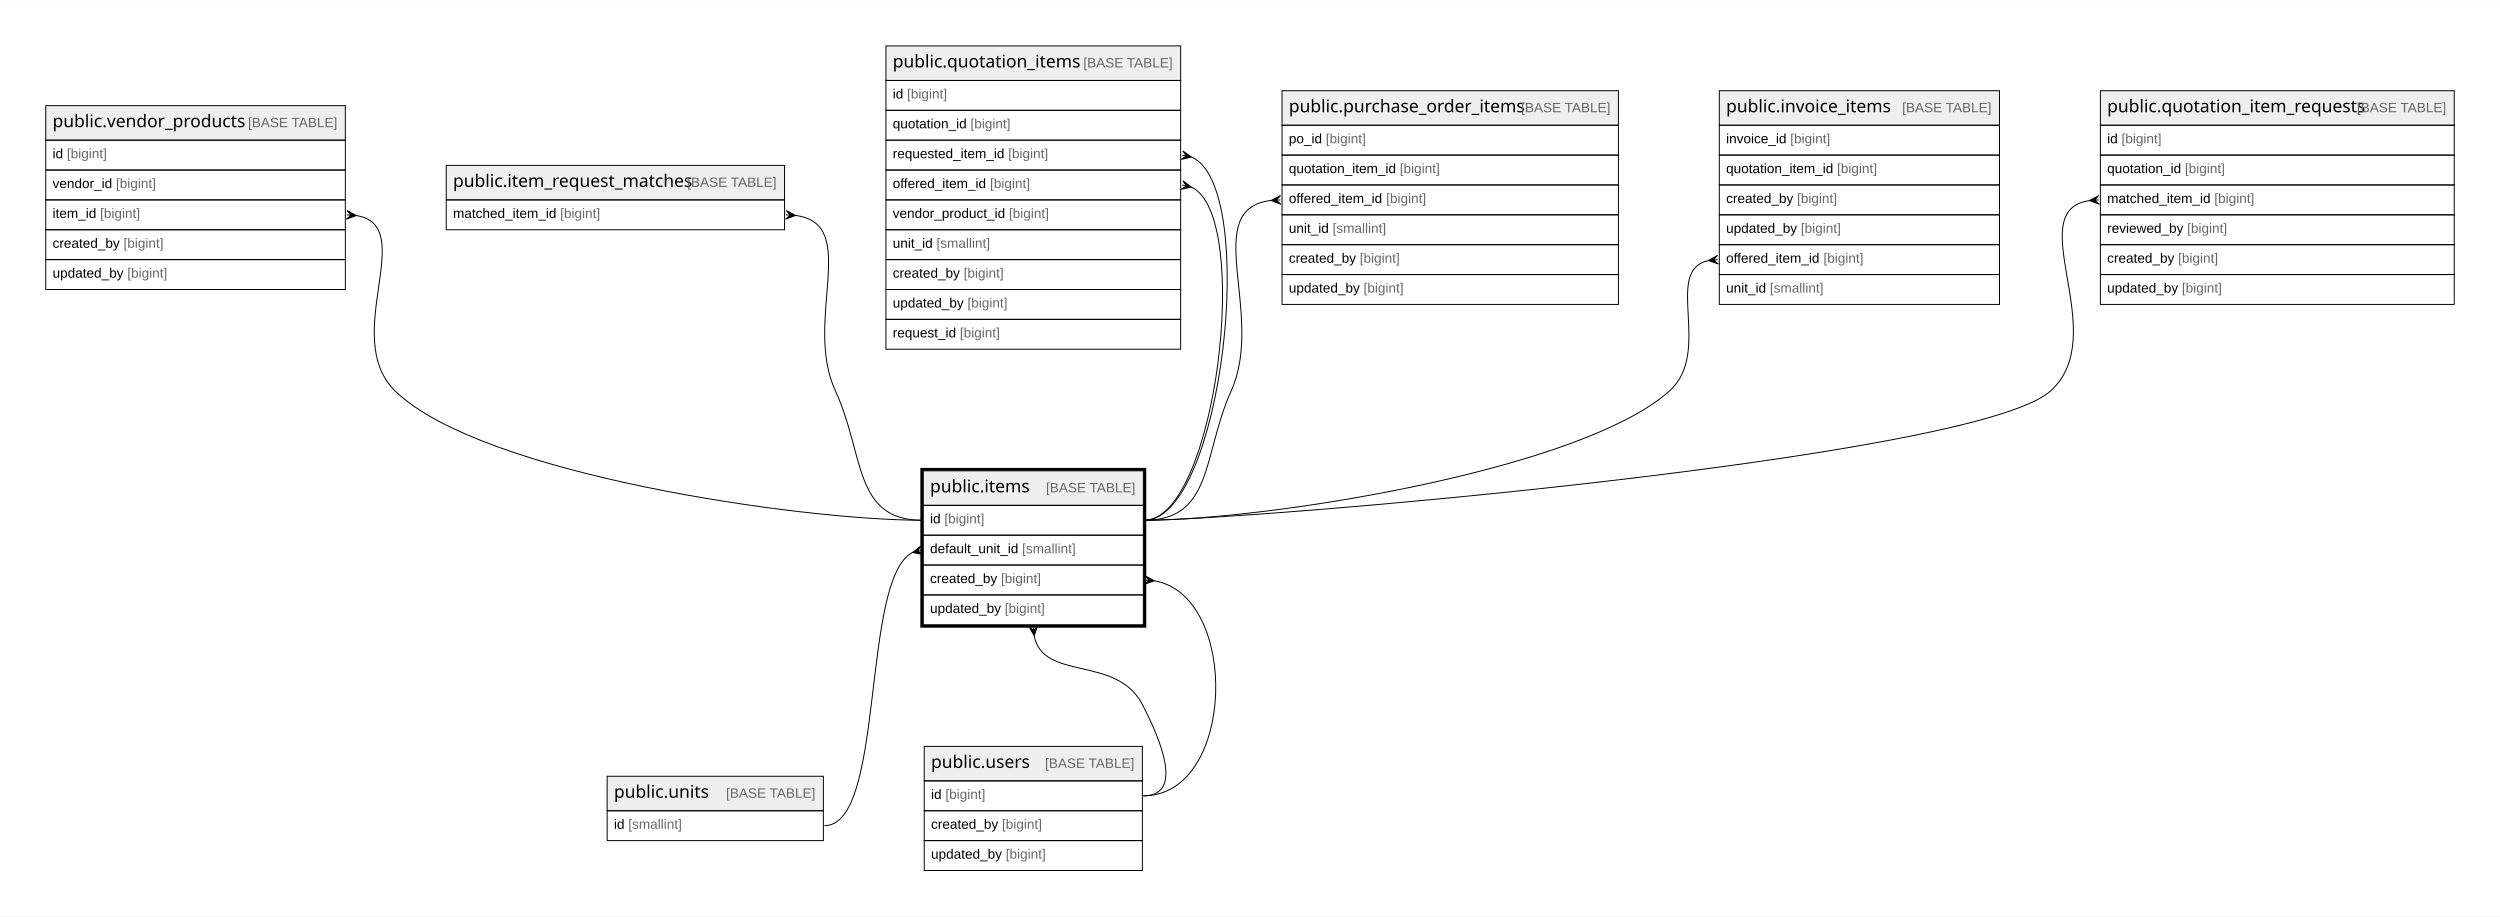
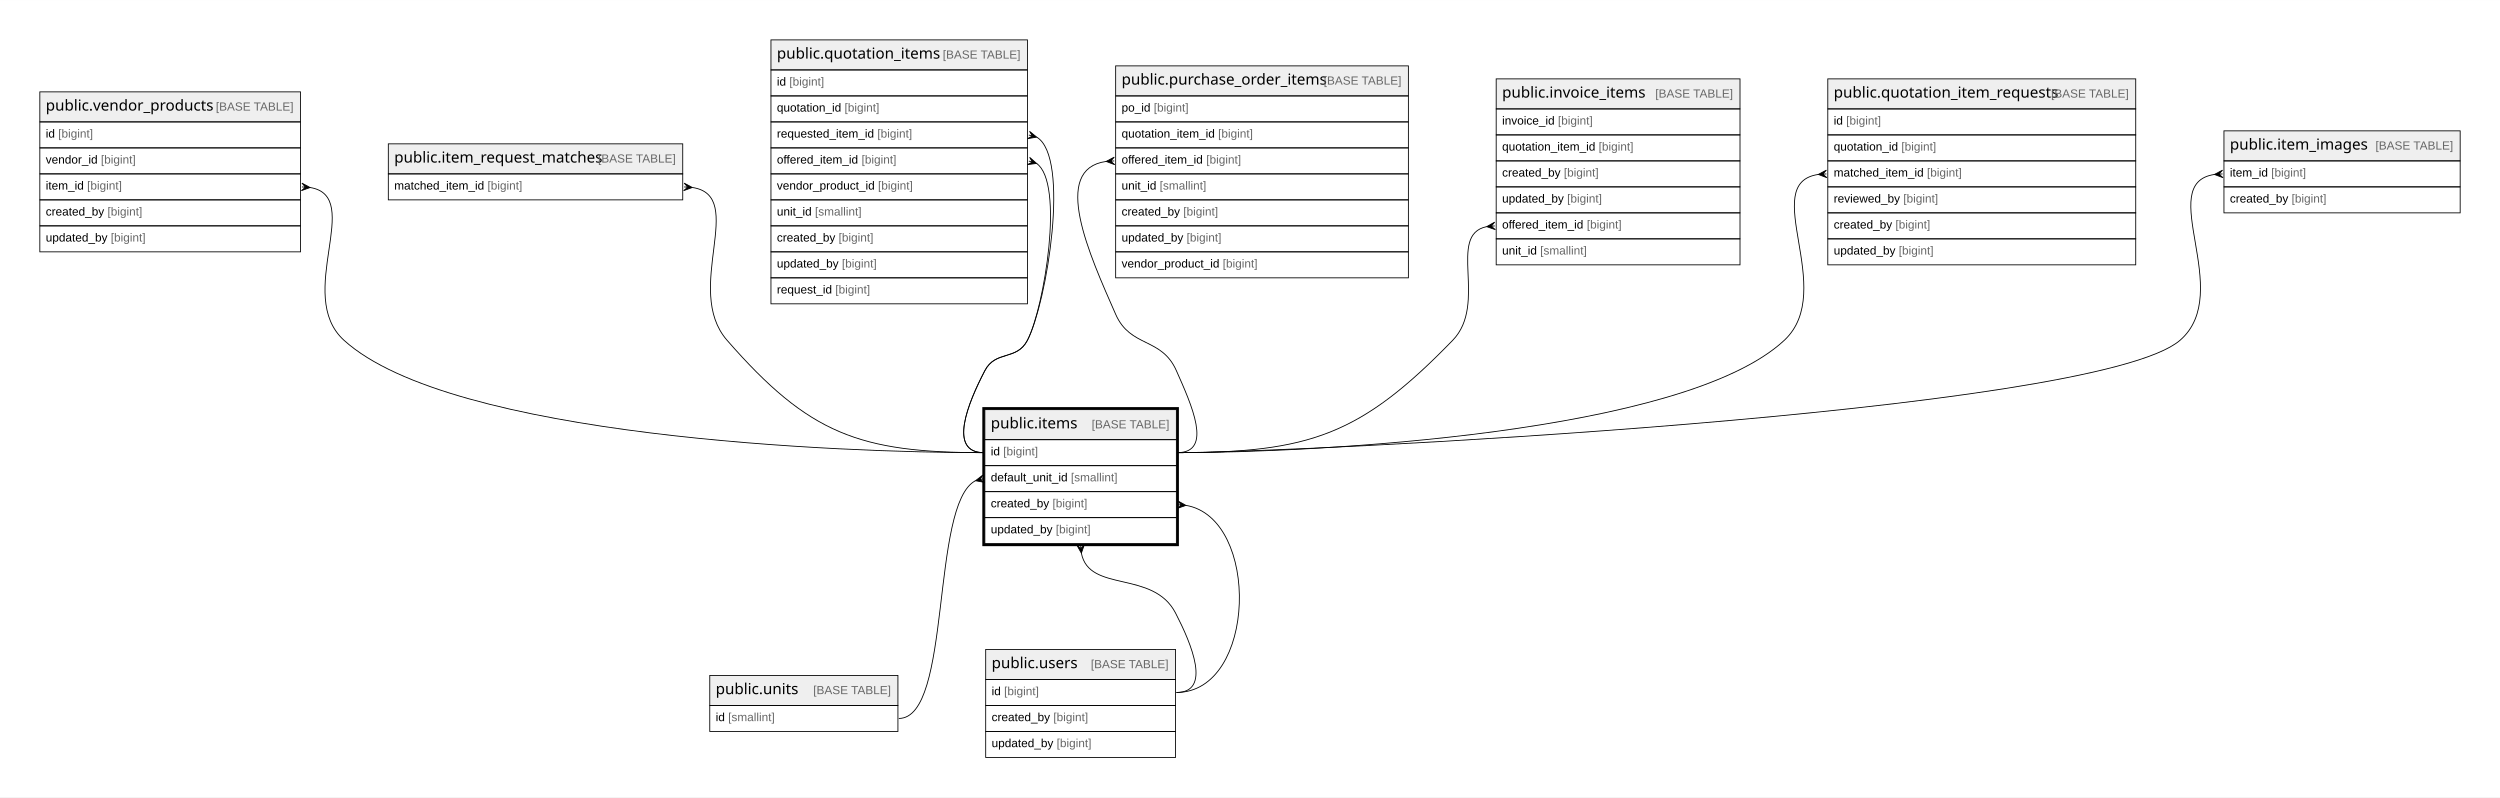
- <svg xmlns="http://www.w3.org/2000/svg" width="2578pt" height="945pt" viewBox="0.00 0.00 2578.35 944.80">
+ <svg xmlns="http://www.w3.org/2000/svg" width="2963pt" height="945pt" viewBox="0.00 0.00 2962.86 944.80">
  <g id="graph0" class="graph" transform="scale(1 1) rotate(0) translate(4 940.8)">
-     <polygon fill="white" stroke="none" points="-4,4 -4,-940.8 2574.35,-940.8 2574.35,4 -4,4" />
+     <polygon fill="white" stroke="none" points="-4,4 -4,-940.8 2958.86,-940.8 2958.86,4 -4,4" />
    <g id="node1" class="node">
-       <polygon fill="#efefef" stroke="none" points="948.19,-419.8 948.19,-455.4 1175.17,-455.4 1175.17,-419.8 948.19,-419.8" />
-       <polygon fill="none" stroke="black" points="948.19,-419.8 948.19,-455.4 1175.17,-455.4 1175.17,-419.8 948.19,-419.8" />
-       <text text-anchor="start" x="955.19" y="-433.2" font-family="Arial Bold" font-size="18.00">public.items</text>
-       <text text-anchor="start" x="1043.68" y="-433.2" font-family="Arial" font-size="14.00">    </text>
-       <text text-anchor="start" x="1074.79" y="-433.2" font-family="Arial" font-size="14.00" fill="#666666">[BASE TABLE]</text>
-       <polygon fill="none" stroke="black" points="948.19,-389 948.19,-419.8 1175.17,-419.8 1175.17,-389 948.19,-389" />
-       <text text-anchor="start" x="955.19" y="-401.2" font-family="Arial" font-size="14.00">id </text>
-       <text text-anchor="start" x="969.97" y="-401.2" font-family="Arial" font-size="14.00" fill="#666666">[bigint]</text>
-       <polygon fill="none" stroke="black" points="948.19,-358.2 948.19,-389 1175.17,-389 1175.17,-358.2 948.19,-358.2" />
-       <text text-anchor="start" x="955.19" y="-370.4" font-family="Arial" font-size="14.00">default_unit_id </text>
-       <text text-anchor="start" x="1050.15" y="-370.4" font-family="Arial" font-size="14.00" fill="#666666">[smallint]</text>
-       <polygon fill="none" stroke="black" points="948.19,-327.4 948.19,-358.2 1175.17,-358.2 1175.17,-327.4 948.19,-327.4" />
-       <text text-anchor="start" x="955.19" y="-339.6" font-family="Arial" font-size="14.00">created_by </text>
-       <text text-anchor="start" x="1028.35" y="-339.6" font-family="Arial" font-size="14.00" fill="#666666">[bigint]</text>
-       <polygon fill="none" stroke="black" points="948.19,-296.6 948.19,-327.4 1175.17,-327.4 1175.17,-296.6 948.19,-296.6" />
-       <text text-anchor="start" x="955.19" y="-308.8" font-family="Arial" font-size="14.00">updated_by </text>
-       <text text-anchor="start" x="1032.26" y="-308.8" font-family="Arial" font-size="14.00" fill="#666666">[bigint]</text>
-       <polygon fill="none" stroke="black" stroke-width="3" points="946.69,-295.1 946.69,-456.9 1176.67,-456.9 1176.67,-295.1 946.69,-295.1" />
-     </g>
-     <g id="node8" class="node">
-       <polygon fill="#efefef" stroke="none" points="622.18,-104.8 622.18,-140.4 845.17,-140.4 845.17,-104.8 622.18,-104.8" />
-       <polygon fill="none" stroke="black" points="622.18,-104.8 622.18,-140.4 845.17,-140.4 845.17,-104.8 622.18,-104.8" />
-       <text text-anchor="start" x="629.18" y="-118.2" font-family="Arial Bold" font-size="18.00">public.units</text>
-       <text text-anchor="start" x="713.68" y="-118.2" font-family="Arial" font-size="14.00">    </text>
-       <text text-anchor="start" x="744.8" y="-118.2" font-family="Arial" font-size="14.00" fill="#666666">[BASE TABLE]</text>
-       <polygon fill="none" stroke="black" points="622.18,-74 622.18,-104.8 845.17,-104.8 845.17,-74 622.18,-74" />
-       <text text-anchor="start" x="629.18" y="-86.2" font-family="Arial" font-size="14.00">id </text>
-       <text text-anchor="start" x="643.97" y="-86.2" font-family="Arial" font-size="14.00" fill="#666666">[smallint]</text>
-     </g>
-     <g id="edge8" class="edge">
-       <path fill="none" stroke="black" d="M937.06,-371.14C883.48,-343.37 909.53,-89.4 846.17,-89.4" />
-       <polygon fill="black" stroke="black" points="937.14,-371.16 945.8,-377.89 942.33,-372.42 946.54,-373.44 946.54,-373.44 946.54,-373.44 942.33,-372.42 947.92,-369.15 937.14,-371.16" />
+       <polygon fill="#efefef" stroke="none" points="1163.19,-419.8 1163.19,-455.4 1390.17,-455.4 1390.17,-419.8 1163.19,-419.8" />
+       <polygon fill="none" stroke="black" points="1163.19,-419.8 1163.19,-455.4 1390.17,-455.4 1390.17,-419.8 1163.19,-419.8" />
+       <text text-anchor="start" x="1170.19" y="-433.2" font-family="Arial Bold" font-size="18.00">public.items</text>
+       <text text-anchor="start" x="1258.68" y="-433.2" font-family="Arial" font-size="14.00">    </text>
+       <text text-anchor="start" x="1289.79" y="-433.2" font-family="Arial" font-size="14.00" fill="#666666">[BASE TABLE]</text>
+       <polygon fill="none" stroke="black" points="1163.19,-389 1163.19,-419.8 1390.17,-419.8 1390.17,-389 1163.19,-389" />
+       <text text-anchor="start" x="1170.19" y="-401.2" font-family="Arial" font-size="14.00">id </text>
+       <text text-anchor="start" x="1184.97" y="-401.2" font-family="Arial" font-size="14.00" fill="#666666">[bigint]</text>
+       <polygon fill="none" stroke="black" points="1163.19,-358.2 1163.19,-389 1390.17,-389 1390.17,-358.2 1163.19,-358.2" />
+       <text text-anchor="start" x="1170.19" y="-370.4" font-family="Arial" font-size="14.00">default_unit_id </text>
+       <text text-anchor="start" x="1265.15" y="-370.4" font-family="Arial" font-size="14.00" fill="#666666">[smallint]</text>
+       <polygon fill="none" stroke="black" points="1163.19,-327.4 1163.19,-358.2 1390.17,-358.2 1390.17,-327.4 1163.19,-327.4" />
+       <text text-anchor="start" x="1170.19" y="-339.6" font-family="Arial" font-size="14.00">created_by </text>
+       <text text-anchor="start" x="1243.35" y="-339.6" font-family="Arial" font-size="14.00" fill="#666666">[bigint]</text>
+       <polygon fill="none" stroke="black" points="1163.19,-296.6 1163.19,-327.4 1390.17,-327.4 1390.17,-296.6 1163.19,-296.6" />
+       <text text-anchor="start" x="1170.19" y="-308.8" font-family="Arial" font-size="14.00">updated_by </text>
+       <text text-anchor="start" x="1247.26" y="-308.8" font-family="Arial" font-size="14.00" fill="#666666">[bigint]</text>
+       <polygon fill="none" stroke="black" stroke-width="3" points="1161.69,-295.1 1161.69,-456.9 1391.67,-456.9 1391.67,-295.1 1161.69,-295.1" />
    </g>
    <g id="node9" class="node">
-       <polygon fill="#efefef" stroke="none" points="949.19,-135.6 949.19,-171.2 1174.16,-171.2 1174.16,-135.6 949.19,-135.6" />
-       <polygon fill="none" stroke="black" points="949.19,-135.6 949.19,-171.2 1174.16,-171.2 1174.16,-135.6 949.19,-135.6" />
-       <text text-anchor="start" x="956.19" y="-149" font-family="Arial Bold" font-size="18.00">public.users</text>
-       <text text-anchor="start" x="1042.67" y="-149" font-family="Arial" font-size="14.00">    </text>
-       <text text-anchor="start" x="1073.79" y="-149" font-family="Arial" font-size="14.00" fill="#666666">[BASE TABLE]</text>
-       <polygon fill="none" stroke="black" points="949.19,-104.8 949.19,-135.6 1174.16,-135.6 1174.16,-104.8 949.19,-104.8" />
-       <text text-anchor="start" x="956.19" y="-117" font-family="Arial" font-size="14.00">id </text>
-       <text text-anchor="start" x="970.98" y="-117" font-family="Arial" font-size="14.00" fill="#666666">[bigint]</text>
-       <polygon fill="none" stroke="black" points="949.19,-74 949.19,-104.8 1174.16,-104.8 1174.16,-74 949.19,-74" />
-       <text text-anchor="start" x="956.19" y="-86.2" font-family="Arial" font-size="14.00">created_by </text>
-       <text text-anchor="start" x="1029.35" y="-86.2" font-family="Arial" font-size="14.00" fill="#666666">[bigint]</text>
-       <polygon fill="none" stroke="black" points="949.19,-43.2 949.19,-74 1174.16,-74 1174.16,-43.2 949.19,-43.2" />
-       <text text-anchor="start" x="956.19" y="-55.4" font-family="Arial" font-size="14.00">updated_by </text>
-       <text text-anchor="start" x="1033.26" y="-55.4" font-family="Arial" font-size="14.00" fill="#666666">[bigint]</text>
+       <polygon fill="#efefef" stroke="none" points="837.18,-104.8 837.18,-140.4 1060.17,-140.4 1060.17,-104.8 837.18,-104.8" />
+       <polygon fill="none" stroke="black" points="837.18,-104.8 837.18,-140.4 1060.17,-140.4 1060.17,-104.8 837.18,-104.8" />
+       <text text-anchor="start" x="844.18" y="-118.2" font-family="Arial Bold" font-size="18.00">public.units</text>
+       <text text-anchor="start" x="928.68" y="-118.2" font-family="Arial" font-size="14.00">    </text>
+       <text text-anchor="start" x="959.8" y="-118.2" font-family="Arial" font-size="14.00" fill="#666666">[BASE TABLE]</text>
+       <polygon fill="none" stroke="black" points="837.18,-74 837.18,-104.8 1060.17,-104.8 1060.17,-74 837.18,-74" />
+       <text text-anchor="start" x="844.18" y="-86.2" font-family="Arial" font-size="14.00">id </text>
+       <text text-anchor="start" x="858.97" y="-86.2" font-family="Arial" font-size="14.00" fill="#666666">[smallint]</text>
    </g>
    <g id="edge9" class="edge">
-       <path fill="none" stroke="black" d="M1186.5,-341.95C1274.9,-327 1270.52,-120.2 1175.16,-120.2" />
-       <polygon fill="black" stroke="black" points="1186.46,-341.95 1176.13,-338.29 1181.15,-342.39 1176.83,-342.75 1176.83,-342.75 1176.83,-342.75 1181.15,-342.39 1176.87,-347.26 1186.46,-341.95" />
+       <path fill="none" stroke="black" d="M1152.06,-371.14C1098.48,-343.37 1124.53,-89.4 1061.17,-89.4" />
+       <polygon fill="black" stroke="black" points="1152.14,-371.16 1160.8,-377.89 1157.33,-372.42 1161.54,-373.44 1161.54,-373.44 1161.54,-373.44 1157.33,-372.42 1162.92,-369.15 1152.14,-371.16" />
+     </g>
+     <g id="node10" class="node">
+       <polygon fill="#efefef" stroke="none" points="1164.19,-135.6 1164.19,-171.2 1389.16,-171.2 1389.16,-135.6 1164.19,-135.6" />
+       <polygon fill="none" stroke="black" points="1164.19,-135.6 1164.19,-171.2 1389.16,-171.2 1389.16,-135.6 1164.19,-135.6" />
+       <text text-anchor="start" x="1171.19" y="-149" font-family="Arial Bold" font-size="18.00">public.users</text>
+       <text text-anchor="start" x="1257.67" y="-149" font-family="Arial" font-size="14.00">    </text>
+       <text text-anchor="start" x="1288.79" y="-149" font-family="Arial" font-size="14.00" fill="#666666">[BASE TABLE]</text>
+       <polygon fill="none" stroke="black" points="1164.19,-104.8 1164.19,-135.6 1389.16,-135.6 1389.16,-104.8 1164.19,-104.8" />
+       <text text-anchor="start" x="1171.19" y="-117" font-family="Arial" font-size="14.00">id </text>
+       <text text-anchor="start" x="1185.98" y="-117" font-family="Arial" font-size="14.00" fill="#666666">[bigint]</text>
+       <polygon fill="none" stroke="black" points="1164.19,-74 1164.19,-104.8 1389.16,-104.8 1389.16,-74 1164.19,-74" />
+       <text text-anchor="start" x="1171.19" y="-86.2" font-family="Arial" font-size="14.00">created_by </text>
+       <text text-anchor="start" x="1244.35" y="-86.2" font-family="Arial" font-size="14.00" fill="#666666">[bigint]</text>
+       <polygon fill="none" stroke="black" points="1164.19,-43.2 1164.19,-74 1389.16,-74 1389.16,-43.2 1164.19,-43.2" />
+       <text text-anchor="start" x="1171.19" y="-55.4" font-family="Arial" font-size="14.00">updated_by </text>
+       <text text-anchor="start" x="1248.26" y="-55.4" font-family="Arial" font-size="14.00" fill="#666666">[bigint]</text>
    </g>
    <g id="edge10" class="edge">
-       <path fill="none" stroke="black" d="M1062.57,-285.42C1071.66,-237.87 1147.51,-265.83 1174.16,-214.4 1193.43,-177.23 1217.03,-120.2 1175.16,-120.2" />
-       <polygon fill="black" stroke="black" points="1062.58,-285.31 1057.22,-294.87 1062.11,-290.62 1061.74,-294.93 1061.74,-294.93 1061.74,-294.93 1062.11,-290.62 1066.19,-295.66 1062.58,-285.31" />
+       <path fill="none" stroke="black" d="M1401.5,-341.95C1489.9,-327 1485.52,-120.2 1390.16,-120.2" />
+       <polygon fill="black" stroke="black" points="1401.46,-341.95 1391.13,-338.29 1396.15,-342.39 1391.83,-342.75 1391.83,-342.75 1391.83,-342.75 1396.15,-342.39 1391.87,-347.26 1401.46,-341.95" />
+     </g>
+     <g id="edge11" class="edge">
+       <path fill="none" stroke="black" d="M1277.57,-285.42C1286.66,-237.87 1362.51,-265.83 1389.16,-214.4 1408.43,-177.23 1432.03,-120.2 1390.16,-120.2" />
+       <polygon fill="black" stroke="black" points="1277.58,-285.31 1272.22,-294.87 1277.11,-290.62 1276.74,-294.93 1276.74,-294.93 1276.74,-294.93 1277.11,-290.62 1281.19,-295.66 1277.58,-285.31" />
    </g>
    <g id="node2" class="node">
      <polygon fill="#efefef" stroke="none" points="43.2,-796.4 43.2,-832 352.15,-832 352.15,-796.4 43.2,-796.4" />
      <polygon fill="none" stroke="black" points="43.2,-796.4 43.2,-832 352.15,-832 352.15,-796.4 43.2,-796.4" />
      <text text-anchor="start" x="50.2" y="-809.8" font-family="Arial Bold" font-size="18.00">public.vendor_products</text>
      <text text-anchor="start" x="220.66" y="-809.8" font-family="Arial" font-size="14.00">    </text>
      <text text-anchor="start" x="251.78" y="-809.8" font-family="Arial" font-size="14.00" fill="#666666">[BASE TABLE]</text>
      <polygon fill="none" stroke="black" points="43.2,-765.6 43.2,-796.4 352.15,-796.4 352.15,-765.6 43.2,-765.6" />
      <text text-anchor="start" x="50.2" y="-777.8" font-family="Arial" font-size="14.00">id </text>
      <text text-anchor="start" x="64.99" y="-777.8" font-family="Arial" font-size="14.00" fill="#666666">[bigint]</text>
      <polygon fill="none" stroke="black" points="43.2,-734.8 43.2,-765.6 352.15,-765.6 352.15,-734.8 43.2,-734.8" />
      <text text-anchor="start" x="50.2" y="-747" font-family="Arial" font-size="14.00">vendor_id </text>
      <text text-anchor="start" x="115.58" y="-747" font-family="Arial" font-size="14.00" fill="#666666">[bigint]</text>
      <polygon fill="none" stroke="black" points="43.2,-704 43.2,-734.8 352.15,-734.8 352.15,-704 43.2,-704" />
      <text text-anchor="start" x="50.2" y="-716.2" font-family="Arial" font-size="14.00">item_id </text>
      <text text-anchor="start" x="99.22" y="-716.2" font-family="Arial" font-size="14.00" fill="#666666">[bigint]</text>
      <polygon fill="none" stroke="black" points="43.2,-673.2 43.2,-704 352.15,-704 352.15,-673.2 43.2,-673.2" />
      <text text-anchor="start" x="50.2" y="-685.4" font-family="Arial" font-size="14.00">created_by </text>
      <text text-anchor="start" x="123.36" y="-685.4" font-family="Arial" font-size="14.00" fill="#666666">[bigint]</text>
      <polygon fill="none" stroke="black" points="43.2,-642.4 43.2,-673.2 352.15,-673.2 352.15,-642.4 43.2,-642.4" />
      <text text-anchor="start" x="50.2" y="-654.6" font-family="Arial" font-size="14.00">updated_by </text>
      <text text-anchor="start" x="127.27" y="-654.6" font-family="Arial" font-size="14.00" fill="#666666">[bigint]</text>
    </g>
    <g id="edge1" class="edge">
-       <path fill="none" stroke="black" d="M363.41,-718.67C428.92,-708.44 346.18,-593.36 403.68,-537.6 492.95,-451.03 822.83,-404.4 947.19,-404.4" />
-       <polygon fill="black" stroke="black" points="363.46,-718.67 353.17,-714.89 358.14,-719.04 353.82,-719.35 353.82,-719.35 353.82,-719.35 358.14,-719.04 353.81,-723.86 363.46,-718.67" />
+       <path fill="none" stroke="black" d="M363.4,-718.66C428.76,-708.27 344.36,-591.42 403.68,-537.6 530.43,-422.61 991.05,-404.4 1162.19,-404.4" />
+       <polygon fill="black" stroke="black" points="363.46,-718.65 353.16,-714.89 358.14,-719.04 353.82,-719.35 353.82,-719.35 353.82,-719.35 358.14,-719.04 353.81,-723.86 363.46,-718.65" />
    </g>
    <g id="node3" class="node">
      <polygon fill="#efefef" stroke="none" points="456.21,-734.8 456.21,-770.4 805.14,-770.4 805.14,-734.8 456.21,-734.8" />
      <polygon fill="none" stroke="black" points="456.21,-734.8 456.21,-770.4 805.14,-770.4 805.14,-734.8 456.21,-734.8" />
      <text text-anchor="start" x="463.21" y="-748.2" font-family="Arial Bold" font-size="18.00">public.item_request_matches</text>
      <text text-anchor="start" x="673.65" y="-748.2" font-family="Arial" font-size="14.00">    </text>
      <text text-anchor="start" x="704.77" y="-748.2" font-family="Arial" font-size="14.00" fill="#666666">[BASE TABLE]</text>
      <polygon fill="none" stroke="black" points="456.21,-704 456.21,-734.8 805.14,-734.8 805.14,-704 456.21,-704" />
      <text text-anchor="start" x="463.21" y="-716.2" font-family="Arial" font-size="14.00">matched_item_id </text>
      <text text-anchor="start" x="573.72" y="-716.2" font-family="Arial" font-size="14.00" fill="#666666">[bigint]</text>
    </g>
    <g id="edge2" class="edge">
-       <path fill="none" stroke="black" d="M816.56,-718.77C884.24,-709.97 823.95,-610.38 857.68,-537.6 887.67,-472.89 875.86,-404.4 947.19,-404.4" />
-       <polygon fill="black" stroke="black" points="816.46,-718.78 806.2,-714.89 811.13,-719.1 806.81,-719.36 806.81,-719.36 806.81,-719.36 811.13,-719.1 806.74,-723.87 816.46,-718.78" />
+       <path fill="none" stroke="black" d="M816.45,-718.7C882.54,-708.86 804.95,-598.04 857.68,-537.6 954.79,-426.29 1014.47,-404.4 1162.19,-404.4" />
+       <polygon fill="black" stroke="black" points="816.45,-718.7 806.17,-714.89 811.13,-719.06 806.81,-719.35 806.81,-719.35 806.81,-719.35 811.13,-719.06 806.78,-723.87 816.45,-718.7" />
    </g>
    <g id="node4" class="node">
      <polygon fill="#efefef" stroke="none" points="909.69,-858 909.69,-893.6 1213.66,-893.6 1213.66,-858 909.69,-858" />
      <polygon fill="none" stroke="black" points="909.69,-858 909.69,-893.6 1213.66,-893.6 1213.66,-858 909.69,-858" />
      <text text-anchor="start" x="916.69" y="-871.4" font-family="Arial Bold" font-size="18.00">public.quotation_items</text>
      <text text-anchor="start" x="1082.17" y="-871.4" font-family="Arial" font-size="14.00">    </text>
      <text text-anchor="start" x="1113.29" y="-871.4" font-family="Arial" font-size="14.00" fill="#666666">[BASE TABLE]</text>
      <polygon fill="none" stroke="black" points="909.69,-827.2 909.69,-858 1213.66,-858 1213.66,-827.2 909.69,-827.2" />
      <text text-anchor="start" x="916.69" y="-839.4" font-family="Arial" font-size="14.00">id </text>
      <text text-anchor="start" x="931.48" y="-839.4" font-family="Arial" font-size="14.00" fill="#666666">[bigint]</text>
      <polygon fill="none" stroke="black" points="909.69,-796.4 909.69,-827.2 1213.66,-827.2 1213.66,-796.4 909.69,-796.4" />
      <text text-anchor="start" x="916.69" y="-808.6" font-family="Arial" font-size="14.00">quotation_id </text>
      <text text-anchor="start" x="996.87" y="-808.6" font-family="Arial" font-size="14.00" fill="#666666">[bigint]</text>
      <polygon fill="none" stroke="black" points="909.69,-765.6 909.69,-796.4 1213.66,-796.4 1213.66,-765.6 909.69,-765.6" />
      <text text-anchor="start" x="916.69" y="-777.8" font-family="Arial" font-size="14.00">requested_item_id </text>
      <text text-anchor="start" x="1035.77" y="-777.8" font-family="Arial" font-size="14.00" fill="#666666">[bigint]</text>
      <polygon fill="none" stroke="black" points="909.69,-734.8 909.69,-765.6 1213.66,-765.6 1213.66,-734.8 909.69,-734.8" />
      <text text-anchor="start" x="916.69" y="-747" font-family="Arial" font-size="14.00">offered_item_id </text>
      <text text-anchor="start" x="1017.08" y="-747" font-family="Arial" font-size="14.00" fill="#666666">[bigint]</text>
      <polygon fill="none" stroke="black" points="909.69,-704 909.69,-734.8 1213.66,-734.8 1213.66,-704 909.69,-704" />
      <text text-anchor="start" x="916.69" y="-716.2" font-family="Arial" font-size="14.00">vendor_product_id </text>
      <text text-anchor="start" x="1036.55" y="-716.2" font-family="Arial" font-size="14.00" fill="#666666">[bigint]</text>
      <polygon fill="none" stroke="black" points="909.69,-673.2 909.69,-704 1213.66,-704 1213.66,-673.2 909.69,-673.2" />
      <text text-anchor="start" x="916.69" y="-685.4" font-family="Arial" font-size="14.00">unit_id </text>
      <text text-anchor="start" x="961.84" y="-685.4" font-family="Arial" font-size="14.00" fill="#666666">[smallint]</text>
      <polygon fill="none" stroke="black" points="909.69,-642.4 909.69,-673.2 1213.66,-673.2 1213.66,-642.4 909.69,-642.4" />
      <text text-anchor="start" x="916.69" y="-654.6" font-family="Arial" font-size="14.00">created_by </text>
      <text text-anchor="start" x="989.85" y="-654.6" font-family="Arial" font-size="14.00" fill="#666666">[bigint]</text>
      <polygon fill="none" stroke="black" points="909.69,-611.6 909.69,-642.4 1213.66,-642.4 1213.66,-611.6 909.69,-611.6" />
      <text text-anchor="start" x="916.69" y="-623.8" font-family="Arial" font-size="14.00">updated_by </text>
      <text text-anchor="start" x="993.76" y="-623.8" font-family="Arial" font-size="14.00" fill="#666666">[bigint]</text>
      <polygon fill="none" stroke="black" points="909.69,-580.8 909.69,-611.6 1213.66,-611.6 1213.66,-580.8 909.69,-580.8" />
      <text text-anchor="start" x="916.69" y="-593" font-family="Arial" font-size="14.00">request_id </text>
      <text text-anchor="start" x="985.96" y="-593" font-family="Arial" font-size="14.00" fill="#666666">[bigint]</text>
    </g>
    <g id="edge3" class="edge">
-       <path fill="none" stroke="black" d="M1224.78,-747.99C1288.29,-718.54 1249.86,-404.4 1176.17,-404.4" />
-       <polygon fill="black" stroke="black" points="1224.76,-748 1214.03,-745.73 1219.55,-749.13 1215.32,-750.06 1215.32,-750.06 1215.32,-750.06 1219.55,-749.13 1215.95,-754.53 1224.76,-748" />
+       <path fill="none" stroke="black" d="M1224.42,-747.22C1257.79,-724.32 1233.7,-576.27 1213.66,-537.6 1200.99,-513.13 1175.93,-526.03 1163.19,-501.6 1143.21,-463.3 1118.99,-404.4 1162.19,-404.4" />
+       <polygon fill="black" stroke="black" points="1224.54,-747.18 1213.67,-745.8 1219.44,-748.74 1215.3,-750 1215.3,-750 1215.3,-750 1219.44,-748.74 1216.3,-754.41 1224.54,-747.18" />
    </g>
    <g id="edge4" class="edge">
-       <path fill="none" stroke="black" d="M1224.83,-778.97C1295.39,-749.33 1256.68,-404.4 1176.17,-404.4" />
-       <polygon fill="black" stroke="black" points="1224.8,-778.98 1214.11,-776.52 1219.57,-780.02 1215.32,-780.87 1215.32,-780.87 1215.32,-780.87 1219.57,-780.02 1215.87,-785.35 1224.8,-778.98" />
+       <path fill="none" stroke="black" d="M1224.6,-778.37C1264.64,-754.98 1236.83,-582.35 1213.66,-537.6 1200.99,-513.13 1175.93,-526.03 1163.19,-501.6 1143.21,-463.3 1118.99,-404.4 1162.19,-404.4" />
+       <polygon fill="black" stroke="black" points="1224.65,-778.36 1213.83,-776.56 1219.5,-779.72 1215.31,-780.83 1215.31,-780.83 1215.31,-780.83 1219.5,-779.72 1216.14,-785.26 1224.65,-778.36" />
    </g>
    <g id="node5" class="node">
-       <polygon fill="#efefef" stroke="none" points="1318.22,-811.8 1318.22,-847.4 1665.14,-847.4 1665.14,-811.8 1318.22,-811.8" />
-       <polygon fill="none" stroke="black" points="1318.22,-811.8 1318.22,-847.4 1665.14,-847.4 1665.14,-811.8 1318.22,-811.8" />
-       <text text-anchor="start" x="1325.22" y="-825.2" font-family="Arial Bold" font-size="18.00">public.purchase_order_items</text>
-       <text text-anchor="start" x="1533.65" y="-825.2" font-family="Arial" font-size="14.00">    </text>
-       <text text-anchor="start" x="1564.77" y="-825.2" font-family="Arial" font-size="14.00" fill="#666666">[BASE TABLE]</text>
-       <polygon fill="none" stroke="black" points="1318.22,-781 1318.22,-811.8 1665.14,-811.8 1665.14,-781 1318.22,-781" />
-       <text text-anchor="start" x="1325.22" y="-793.2" font-family="Arial" font-size="14.00">po_id </text>
-       <text text-anchor="start" x="1363.36" y="-793.2" font-family="Arial" font-size="14.00" fill="#666666">[bigint]</text>
-       <polygon fill="none" stroke="black" points="1318.22,-750.2 1318.22,-781 1665.14,-781 1665.14,-750.2 1318.22,-750.2" />
-       <text text-anchor="start" x="1325.22" y="-762.4" font-family="Arial" font-size="14.00">quotation_item_id </text>
-       <text text-anchor="start" x="1439.63" y="-762.4" font-family="Arial" font-size="14.00" fill="#666666">[bigint]</text>
-       <polygon fill="none" stroke="black" points="1318.22,-719.4 1318.22,-750.2 1665.14,-750.2 1665.14,-719.4 1318.22,-719.4" />
-       <text text-anchor="start" x="1325.22" y="-731.6" font-family="Arial" font-size="14.00">offered_item_id </text>
-       <text text-anchor="start" x="1425.61" y="-731.6" font-family="Arial" font-size="14.00" fill="#666666">[bigint]</text>
-       <polygon fill="none" stroke="black" points="1318.22,-688.6 1318.22,-719.4 1665.14,-719.4 1665.14,-688.6 1318.22,-688.6" />
-       <text text-anchor="start" x="1325.22" y="-700.8" font-family="Arial" font-size="14.00">unit_id </text>
-       <text text-anchor="start" x="1370.36" y="-700.8" font-family="Arial" font-size="14.00" fill="#666666">[smallint]</text>
-       <polygon fill="none" stroke="black" points="1318.22,-657.8 1318.22,-688.6 1665.14,-688.6 1665.14,-657.8 1318.22,-657.8" />
-       <text text-anchor="start" x="1325.22" y="-670" font-family="Arial" font-size="14.00">created_by </text>
-       <text text-anchor="start" x="1398.37" y="-670" font-family="Arial" font-size="14.00" fill="#666666">[bigint]</text>
-       <polygon fill="none" stroke="black" points="1318.22,-627 1318.22,-657.8 1665.14,-657.8 1665.14,-627 1318.22,-627" />
-       <text text-anchor="start" x="1325.22" y="-639.2" font-family="Arial" font-size="14.00">updated_by </text>
-       <text text-anchor="start" x="1402.28" y="-639.2" font-family="Arial" font-size="14.00" fill="#666666">[bigint]</text>
+       <polygon fill="#efefef" stroke="none" points="1318.22,-827.2 1318.22,-862.8 1665.14,-862.8 1665.14,-827.2 1318.22,-827.2" />
+       <polygon fill="none" stroke="black" points="1318.22,-827.2 1318.22,-862.8 1665.14,-862.8 1665.14,-827.2 1318.22,-827.2" />
+       <text text-anchor="start" x="1325.22" y="-840.6" font-family="Arial Bold" font-size="18.00">public.purchase_order_items</text>
+       <text text-anchor="start" x="1533.65" y="-840.6" font-family="Arial" font-size="14.00">    </text>
+       <text text-anchor="start" x="1564.77" y="-840.6" font-family="Arial" font-size="14.00" fill="#666666">[BASE TABLE]</text>
+       <polygon fill="none" stroke="black" points="1318.22,-796.4 1318.22,-827.2 1665.14,-827.2 1665.14,-796.4 1318.22,-796.4" />
+       <text text-anchor="start" x="1325.22" y="-808.6" font-family="Arial" font-size="14.00">po_id </text>
+       <text text-anchor="start" x="1363.36" y="-808.6" font-family="Arial" font-size="14.00" fill="#666666">[bigint]</text>
+       <polygon fill="none" stroke="black" points="1318.22,-765.6 1318.22,-796.4 1665.14,-796.4 1665.14,-765.6 1318.22,-765.6" />
+       <text text-anchor="start" x="1325.22" y="-777.8" font-family="Arial" font-size="14.00">quotation_item_id </text>
+       <text text-anchor="start" x="1439.63" y="-777.8" font-family="Arial" font-size="14.00" fill="#666666">[bigint]</text>
+       <polygon fill="none" stroke="black" points="1318.22,-734.8 1318.22,-765.6 1665.14,-765.6 1665.14,-734.8 1318.22,-734.8" />
+       <text text-anchor="start" x="1325.22" y="-747" font-family="Arial" font-size="14.00">offered_item_id </text>
+       <text text-anchor="start" x="1425.61" y="-747" font-family="Arial" font-size="14.00" fill="#666666">[bigint]</text>
+       <polygon fill="none" stroke="black" points="1318.22,-704 1318.22,-734.8 1665.14,-734.8 1665.14,-704 1318.22,-704" />
+       <text text-anchor="start" x="1325.22" y="-716.2" font-family="Arial" font-size="14.00">unit_id </text>
+       <text text-anchor="start" x="1370.36" y="-716.2" font-family="Arial" font-size="14.00" fill="#666666">[smallint]</text>
+       <polygon fill="none" stroke="black" points="1318.22,-673.2 1318.22,-704 1665.14,-704 1665.14,-673.2 1318.22,-673.2" />
+       <text text-anchor="start" x="1325.22" y="-685.4" font-family="Arial" font-size="14.00">created_by </text>
+       <text text-anchor="start" x="1398.37" y="-685.4" font-family="Arial" font-size="14.00" fill="#666666">[bigint]</text>
+       <polygon fill="none" stroke="black" points="1318.22,-642.4 1318.22,-673.2 1665.14,-673.2 1665.14,-642.4 1318.22,-642.4" />
+       <text text-anchor="start" x="1325.22" y="-654.6" font-family="Arial" font-size="14.00">updated_by </text>
+       <text text-anchor="start" x="1402.28" y="-654.6" font-family="Arial" font-size="14.00" fill="#666666">[bigint]</text>
+       <polygon fill="none" stroke="black" points="1318.22,-611.6 1318.22,-642.4 1665.14,-642.4 1665.14,-611.6 1318.22,-611.6" />
+       <text text-anchor="start" x="1325.22" y="-623.8" font-family="Arial" font-size="14.00">vendor_product_id </text>
+       <text text-anchor="start" x="1445.08" y="-623.8" font-family="Arial" font-size="14.00" fill="#666666">[bigint]</text>
    </g>
    <g id="edge5" class="edge">
-       <path fill="none" stroke="black" d="M1306.89,-734.23C1232.69,-725.45 1301.39,-616.79 1265.68,-537.6 1236.35,-472.58 1247.49,-404.4 1176.17,-404.4" />
-       <polygon fill="black" stroke="black" points="1306.9,-734.23 1316.63,-739.27 1312.22,-734.53 1316.55,-734.76 1316.55,-734.76 1316.55,-734.76 1312.22,-734.53 1317.13,-730.29 1306.9,-734.23" />
+       <path fill="none" stroke="black" d="M1307.1,-749.56C1240.81,-740.58 1287.17,-639.05 1318.22,-568.4 1335.77,-528.45 1372.52,-541.51 1390.17,-501.6 1407.64,-462.09 1434.37,-404.4 1391.17,-404.4" />
+       <polygon fill="black" stroke="black" points="1306.9,-749.55 1316.6,-754.67 1312.23,-749.88 1316.55,-750.16 1316.55,-750.16 1316.55,-750.16 1312.23,-749.88 1317.17,-745.69 1306.9,-749.55" />
    </g>
    <g id="node6" class="node">
      <polygon fill="#efefef" stroke="none" points="1769.2,-811.8 1769.2,-847.4 2058.16,-847.4 2058.16,-811.8 1769.2,-811.8" />
      <polygon fill="none" stroke="black" points="1769.2,-811.8 1769.2,-847.4 2058.16,-847.4 2058.16,-811.8 1769.2,-811.8" />
      <text text-anchor="start" x="1776.2" y="-825.2" font-family="Arial Bold" font-size="18.00">public.invoice_items</text>
      <text text-anchor="start" x="1926.67" y="-825.2" font-family="Arial" font-size="14.00">    </text>
      <text text-anchor="start" x="1957.78" y="-825.2" font-family="Arial" font-size="14.00" fill="#666666">[BASE TABLE]</text>
      <polygon fill="none" stroke="black" points="1769.2,-781 1769.2,-811.8 2058.16,-811.8 2058.16,-781 1769.2,-781" />
      <text text-anchor="start" x="1776.2" y="-793.2" font-family="Arial" font-size="14.00">invoice_id </text>
      <text text-anchor="start" x="1842.35" y="-793.2" font-family="Arial" font-size="14.00" fill="#666666">[bigint]</text>
      <polygon fill="none" stroke="black" points="1769.2,-750.2 1769.2,-781 2058.16,-781 2058.16,-750.2 1769.2,-750.2" />
      <text text-anchor="start" x="1776.2" y="-762.4" font-family="Arial" font-size="14.00">quotation_item_id </text>
      <text text-anchor="start" x="1890.61" y="-762.4" font-family="Arial" font-size="14.00" fill="#666666">[bigint]</text>
      <polygon fill="none" stroke="black" points="1769.2,-719.4 1769.2,-750.2 2058.16,-750.2 2058.16,-719.4 1769.2,-719.4" />
      <text text-anchor="start" x="1776.2" y="-731.6" font-family="Arial" font-size="14.00">created_by </text>
      <text text-anchor="start" x="1849.36" y="-731.6" font-family="Arial" font-size="14.00" fill="#666666">[bigint]</text>
      <polygon fill="none" stroke="black" points="1769.2,-688.6 1769.2,-719.4 2058.16,-719.4 2058.16,-688.6 1769.2,-688.6" />
      <text text-anchor="start" x="1776.2" y="-700.8" font-family="Arial" font-size="14.00">updated_by </text>
      <text text-anchor="start" x="1853.27" y="-700.8" font-family="Arial" font-size="14.00" fill="#666666">[bigint]</text>
      <polygon fill="none" stroke="black" points="1769.2,-657.8 1769.2,-688.6 2058.16,-688.6 2058.16,-657.8 1769.2,-657.8" />
      <text text-anchor="start" x="1776.2" y="-670" font-family="Arial" font-size="14.00">offered_item_id </text>
      <text text-anchor="start" x="1876.59" y="-670" font-family="Arial" font-size="14.00" fill="#666666">[bigint]</text>
      <polygon fill="none" stroke="black" points="1769.2,-627 1769.2,-657.8 2058.16,-657.8 2058.16,-627 1769.2,-627" />
      <text text-anchor="start" x="1776.2" y="-639.2" font-family="Arial" font-size="14.00">unit_id </text>
      <text text-anchor="start" x="1821.34" y="-639.2" font-family="Arial" font-size="14.00" fill="#666666">[smallint]</text>
    </g>
    <g id="edge6" class="edge">
-       <path fill="none" stroke="black" d="M1757.85,-672.21C1710.97,-662.14 1762.79,-577.79 1717.68,-537.6 1625.14,-455.17 1300.09,-404.4 1176.17,-404.4" />
-       <polygon fill="black" stroke="black" points="1757.91,-672.22 1767.44,-677.65 1763.22,-672.72 1767.53,-673.14 1767.53,-673.14 1767.53,-673.14 1763.22,-672.72 1768.29,-668.69 1757.91,-672.22" />
+       <path fill="none" stroke="black" d="M1757.82,-672.25C1710.6,-662.53 1759.74,-580.97 1717.68,-537.6 1608.57,-425.09 1547.89,-404.4 1391.17,-404.4" />
+       <polygon fill="black" stroke="black" points="1757.91,-672.25 1767.45,-677.65 1763.22,-672.74 1767.53,-673.14 1767.53,-673.14 1767.53,-673.14 1763.22,-672.74 1768.28,-668.69 1757.91,-672.25" />
    </g>
    <g id="node7" class="node">
      <polygon fill="#efefef" stroke="none" points="2162.2,-811.8 2162.2,-847.4 2527.15,-847.4 2527.15,-811.8 2162.2,-811.8" />
      <polygon fill="none" stroke="black" points="2162.2,-811.8 2162.2,-847.4 2527.15,-847.4 2527.15,-811.8 2162.2,-811.8" />
      <text text-anchor="start" x="2169.2" y="-825.2" font-family="Arial Bold" font-size="18.00">public.quotation_item_requests</text>
      <text text-anchor="start" x="2395.66" y="-825.2" font-family="Arial" font-size="14.00">    </text>
      <text text-anchor="start" x="2426.78" y="-825.2" font-family="Arial" font-size="14.00" fill="#666666">[BASE TABLE]</text>
      <polygon fill="none" stroke="black" points="2162.2,-781 2162.2,-811.8 2527.15,-811.8 2527.15,-781 2162.2,-781" />
      <text text-anchor="start" x="2169.2" y="-793.2" font-family="Arial" font-size="14.00">id </text>
      <text text-anchor="start" x="2183.99" y="-793.2" font-family="Arial" font-size="14.00" fill="#666666">[bigint]</text>
      <polygon fill="none" stroke="black" points="2162.2,-750.2 2162.2,-781 2527.15,-781 2527.15,-750.2 2162.2,-750.2" />
      <text text-anchor="start" x="2169.2" y="-762.4" font-family="Arial" font-size="14.00">quotation_id </text>
      <text text-anchor="start" x="2249.38" y="-762.4" font-family="Arial" font-size="14.00" fill="#666666">[bigint]</text>
      <polygon fill="none" stroke="black" points="2162.2,-719.4 2162.2,-750.2 2527.15,-750.2 2527.15,-719.4 2162.2,-719.4" />
      <text text-anchor="start" x="2169.2" y="-731.6" font-family="Arial" font-size="14.00">matched_item_id </text>
      <text text-anchor="start" x="2279.71" y="-731.6" font-family="Arial" font-size="14.00" fill="#666666">[bigint]</text>
      <polygon fill="none" stroke="black" points="2162.2,-688.6 2162.2,-719.4 2527.15,-719.4 2527.15,-688.6 2162.2,-688.6" />
      <text text-anchor="start" x="2169.2" y="-700.8" font-family="Arial" font-size="14.00">reviewed_by </text>
      <text text-anchor="start" x="2251.69" y="-700.8" font-family="Arial" font-size="14.00" fill="#666666">[bigint]</text>
      <polygon fill="none" stroke="black" points="2162.2,-657.8 2162.2,-688.6 2527.15,-688.6 2527.15,-657.8 2162.2,-657.8" />
      <text text-anchor="start" x="2169.2" y="-670" font-family="Arial" font-size="14.00">created_by </text>
      <text text-anchor="start" x="2242.36" y="-670" font-family="Arial" font-size="14.00" fill="#666666">[bigint]</text>
      <polygon fill="none" stroke="black" points="2162.2,-627 2162.2,-657.8 2527.15,-657.8 2527.15,-627 2162.2,-627" />
      <text text-anchor="start" x="2169.2" y="-639.2" font-family="Arial" font-size="14.00">updated_by </text>
      <text text-anchor="start" x="2246.27" y="-639.2" font-family="Arial" font-size="14.00" fill="#666666">[bigint]</text>
    </g>
    <g id="edge7" class="edge">
-       <path fill="none" stroke="black" d="M2151.04,-734.12C2079.24,-723.71 2175.29,-595.51 2110.68,-537.6 2032.57,-467.6 1281.05,-404.4 1176.17,-404.4" />
-       <polygon fill="black" stroke="black" points="2150.89,-734.11 2160.57,-739.27 2156.21,-734.47 2160.53,-734.76 2160.53,-734.76 2160.53,-734.76 2156.21,-734.47 2161.17,-730.29 2150.89,-734.11" />
+       <path fill="none" stroke="black" d="M2151.04,-734.13C2079.14,-723.81 2174.07,-596.84 2110.68,-537.6 1991.87,-426.58 1553.77,-404.4 1391.17,-404.4" />
+       <polygon fill="black" stroke="black" points="2150.89,-734.12 2160.57,-739.27 2156.21,-734.47 2160.53,-734.76 2160.53,-734.76 2160.53,-734.76 2156.21,-734.47 2161.16,-730.29 2150.89,-734.12" />
+     </g>
+     <g id="node8" class="node">
+       <polygon fill="#efefef" stroke="none" points="2631.7,-750.2 2631.7,-785.8 2911.66,-785.8 2911.66,-750.2 2631.7,-750.2" />
+       <polygon fill="none" stroke="black" points="2631.7,-750.2 2631.7,-785.8 2911.66,-785.8 2911.66,-750.2 2631.7,-750.2" />
+       <text text-anchor="start" x="2638.7" y="-763.6" font-family="Arial Bold" font-size="18.00">public.item_images</text>
+       <text text-anchor="start" x="2780.17" y="-763.6" font-family="Arial" font-size="14.00">    </text>
+       <text text-anchor="start" x="2811.28" y="-763.6" font-family="Arial" font-size="14.00" fill="#666666">[BASE TABLE]</text>
+       <polygon fill="none" stroke="black" points="2631.7,-719.4 2631.7,-750.2 2911.66,-750.2 2911.66,-719.4 2631.7,-719.4" />
+       <text text-anchor="start" x="2638.7" y="-731.6" font-family="Arial" font-size="14.00">item_id </text>
+       <text text-anchor="start" x="2687.72" y="-731.6" font-family="Arial" font-size="14.00" fill="#666666">[bigint]</text>
+       <polygon fill="none" stroke="black" points="2631.7,-688.6 2631.7,-719.4 2911.66,-719.4 2911.66,-688.6 2631.7,-688.6" />
+       <text text-anchor="start" x="2638.7" y="-700.8" font-family="Arial" font-size="14.00">created_by </text>
+       <text text-anchor="start" x="2711.86" y="-700.8" font-family="Arial" font-size="14.00" fill="#666666">[bigint]</text>
+     </g>
+     <g id="edge8" class="edge">
+       <path fill="none" stroke="black" d="M2620.53,-734.12C2548.72,-723.62 2645.25,-594.49 2579.68,-537.6 2479.3,-450.52 1524.05,-404.4 1391.17,-404.4" />
+       <polygon fill="black" stroke="black" points="2620.39,-734.11 2630.06,-739.27 2625.71,-734.47 2630.03,-734.76 2630.03,-734.76 2630.03,-734.76 2625.71,-734.47 2630.66,-730.29 2620.39,-734.11" />
    </g>
  </g>
</svg>
